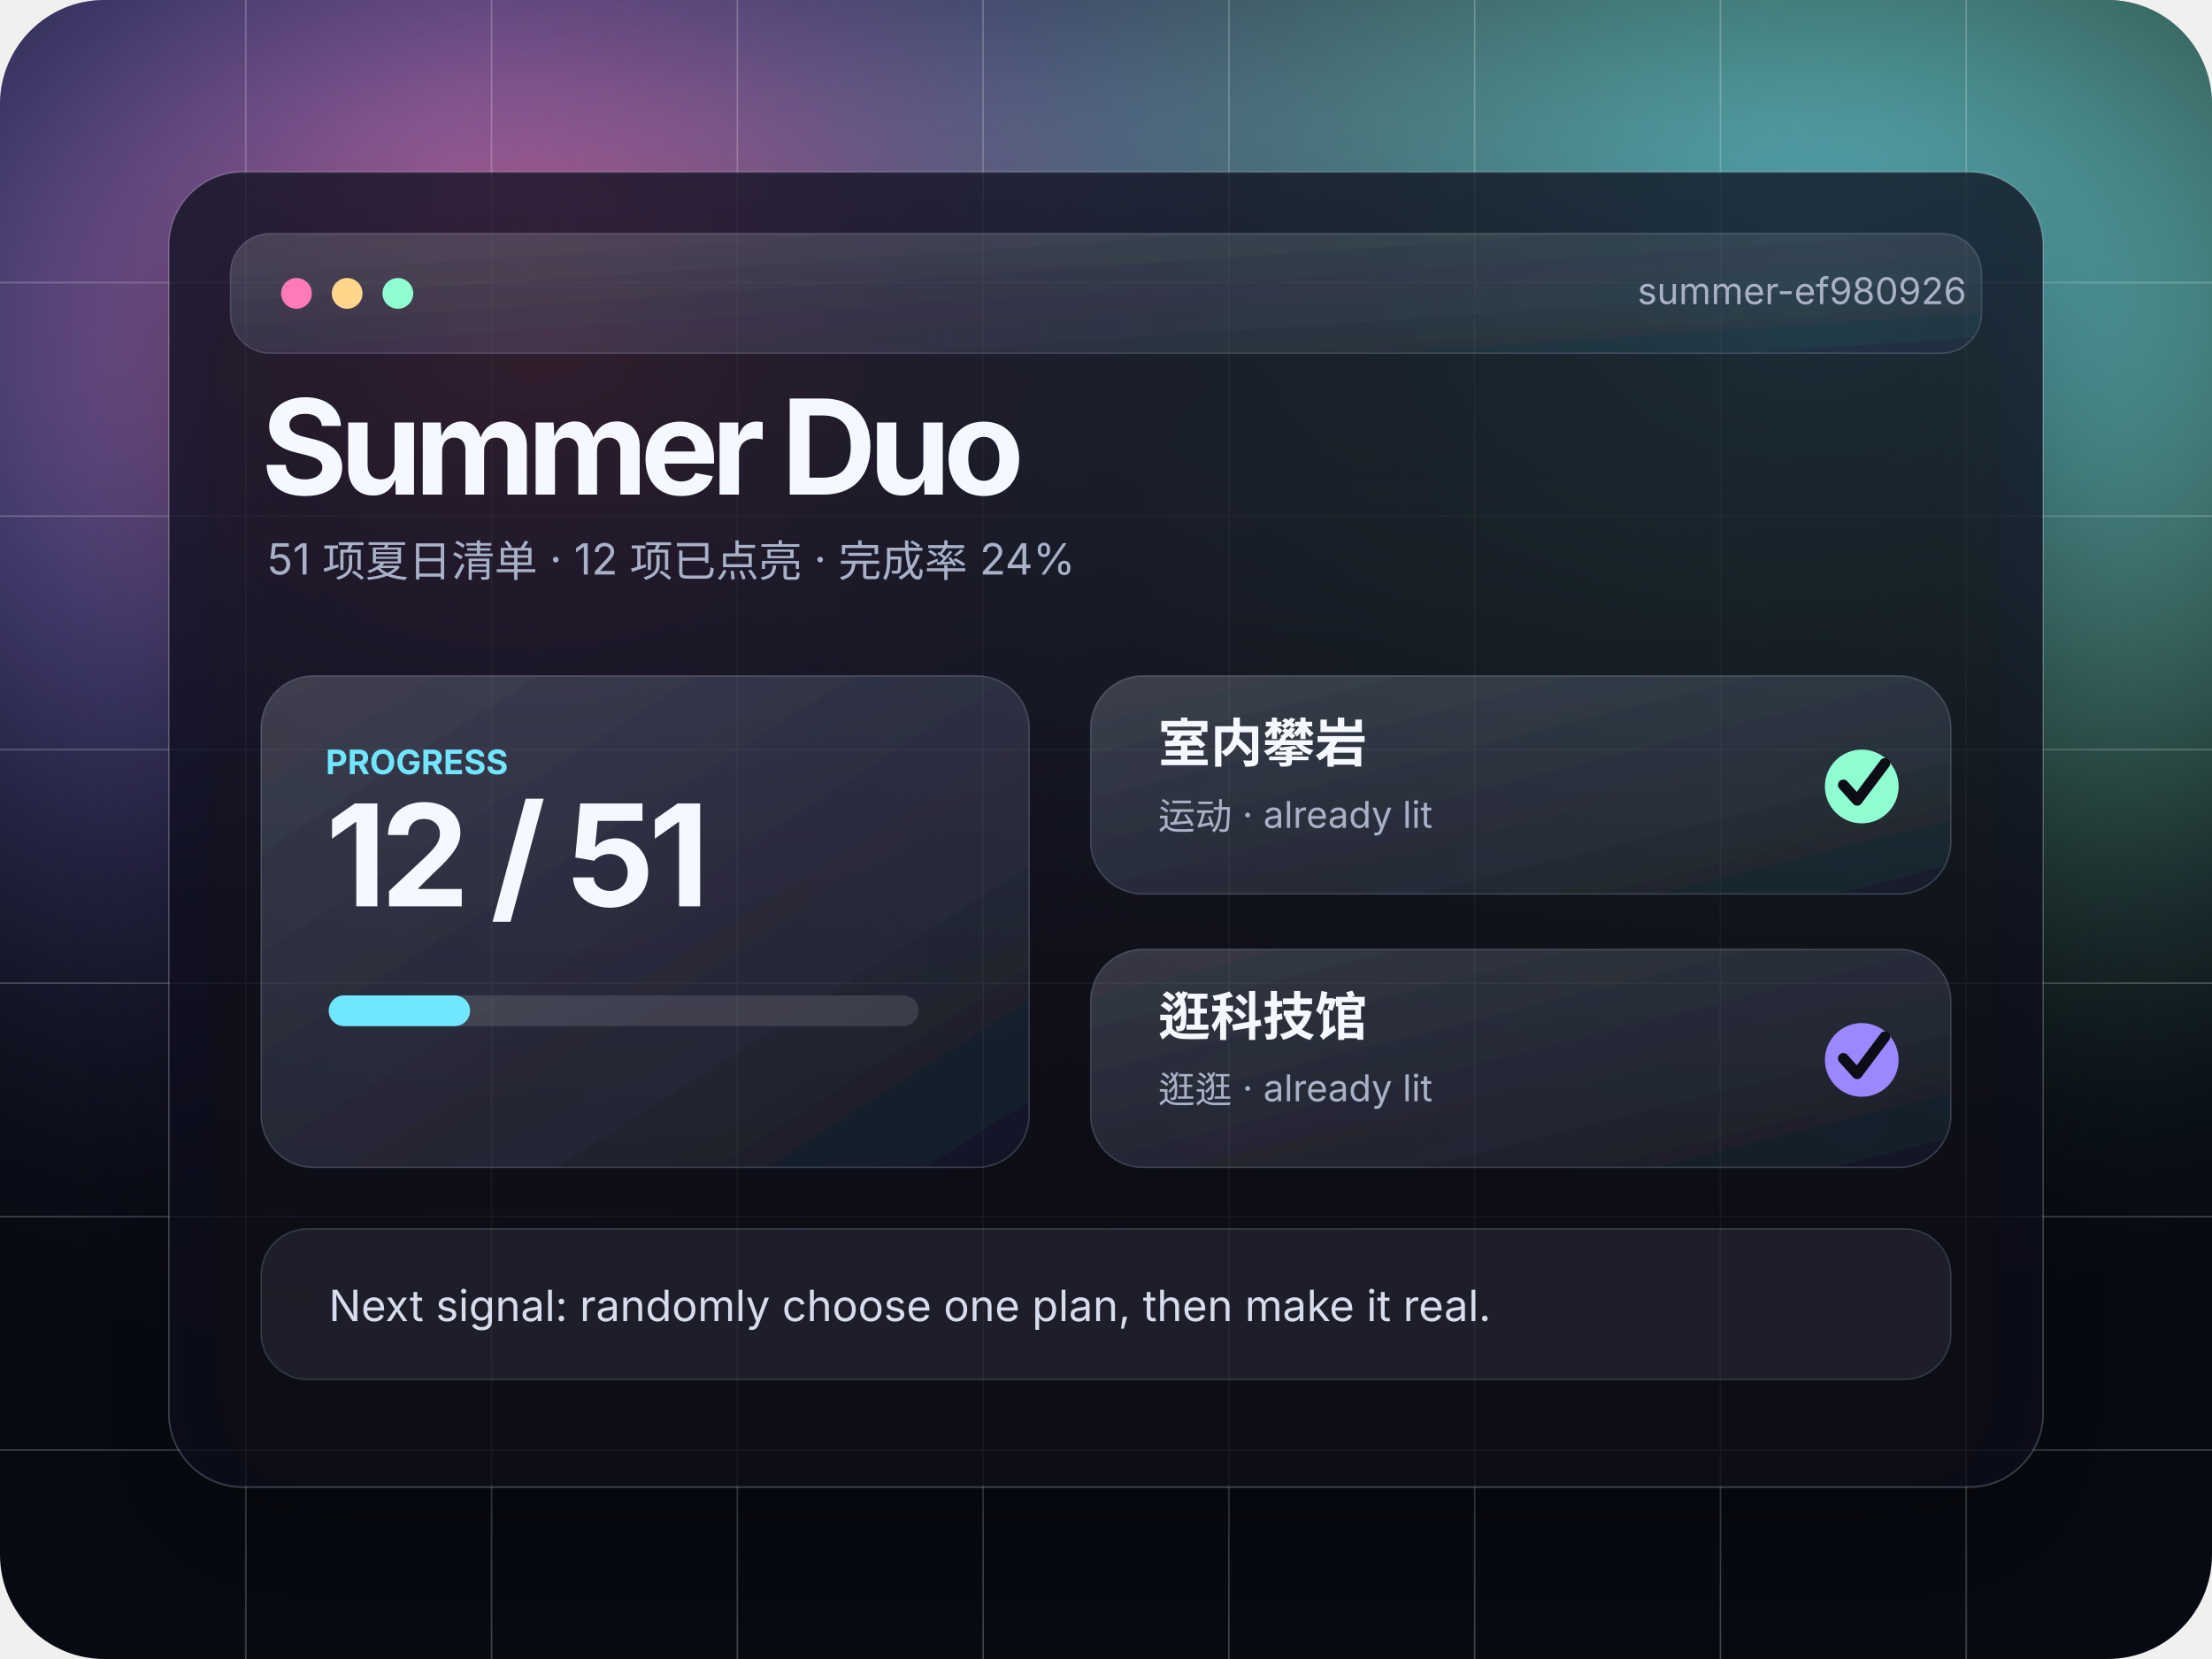
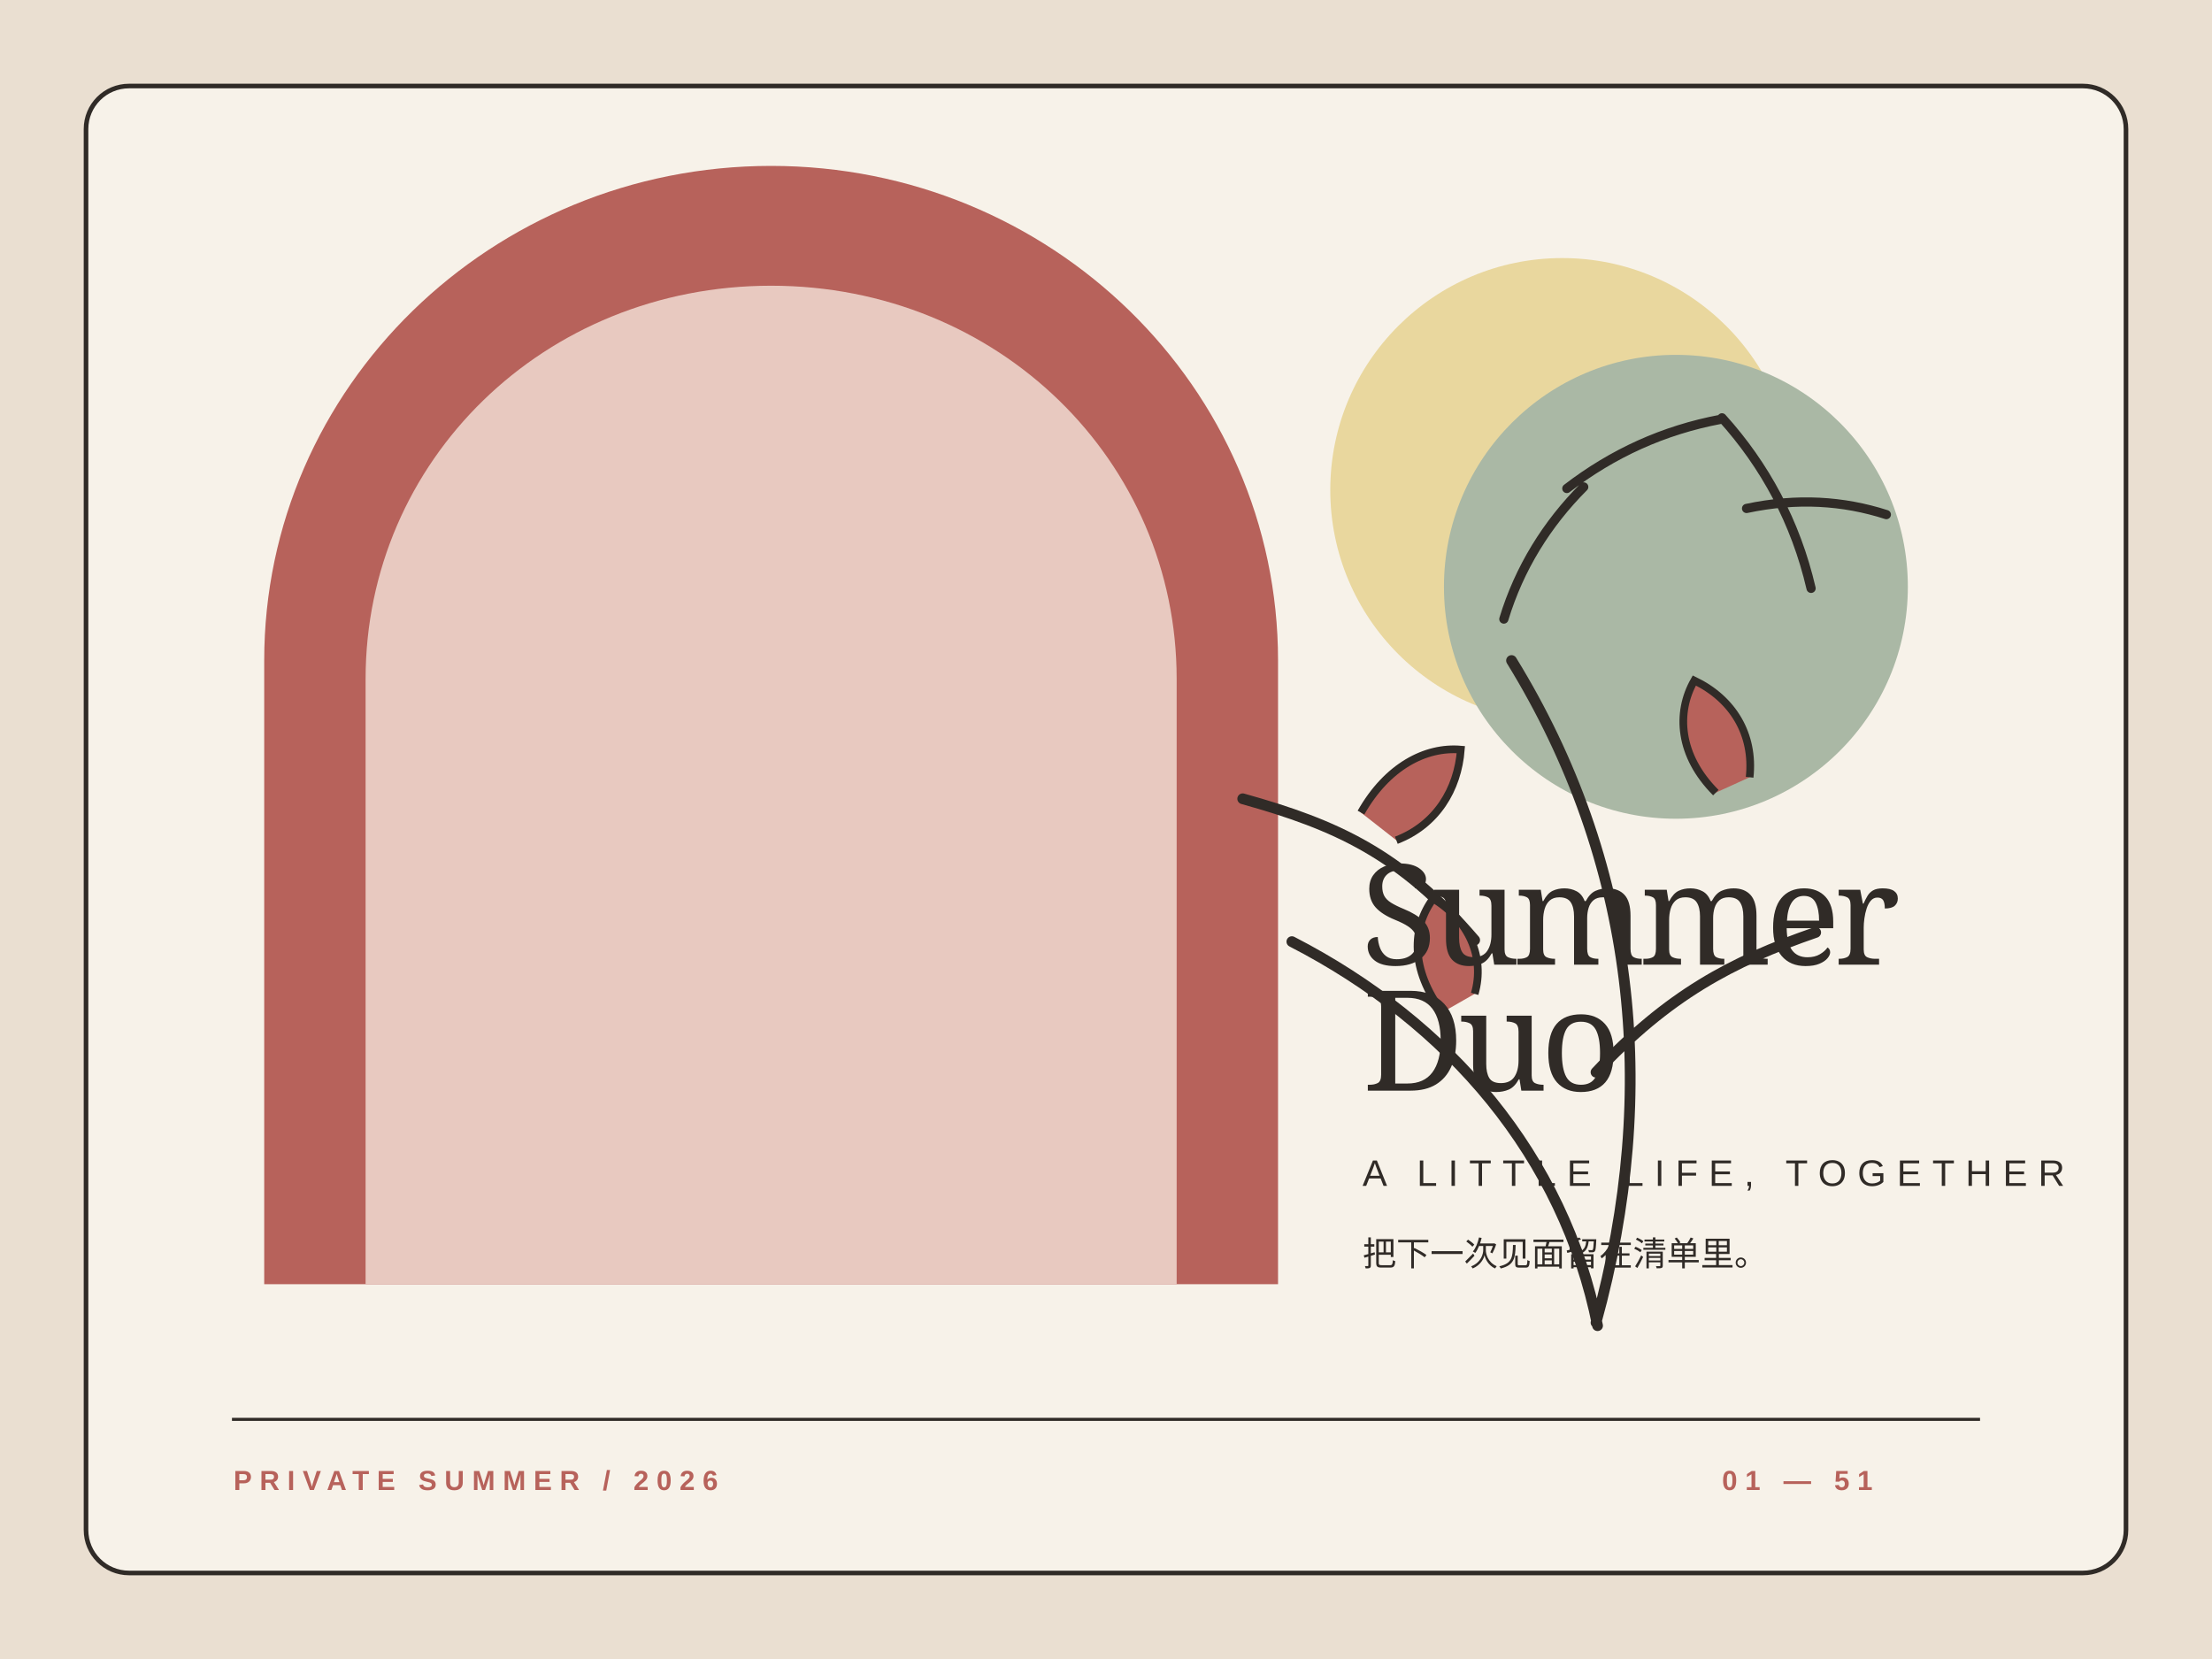
<svg xmlns="http://www.w3.org/2000/svg" width="1440" height="1080" viewBox="0 0 1440 1080" role="img" aria-labelledby="title desc">
-   <defs>
-     <radialGradient id="g1" cx="25%" cy="20%" r="65%">
-       <stop offset="0" stop-color="#ff7ab6" stop-opacity=".9" />
-       <stop offset=".45" stop-color="#9b87ff" stop-opacity=".34" />
-       <stop offset="1" stop-color="#070a12" stop-opacity="0" />
-     </radialGradient>
-     <radialGradient id="g2" cx="82%" cy="18%" r="62%">
-       <stop offset="0" stop-color="#70e6ff" stop-opacity=".8" />
-       <stop offset=".55" stop-color="#8fffd2" stop-opacity=".22" />
-       <stop offset="1" stop-color="#070a12" stop-opacity="0" />
-     </radialGradient>
-     <linearGradient id="card" x1="0" y1="0" x2="1" y2="1">
-       <stop offset="0" stop-color="#ffffff" stop-opacity=".16" />
-       <stop offset="1" stop-color="#ffffff" stop-opacity=".045" />
-     </linearGradient>
-     <filter id="shadow" x="-20%" y="-20%" width="140%" height="140%">
-       <feDropShadow dx="0" dy="34" stdDeviation="42" flood-color="#000000" flood-opacity=".42" />
-     </filter>
-   </defs>
-   <rect width="1440" height="1080" rx="68" fill="#070a12" />
-   <rect width="1440" height="1080" rx="68" fill="url(#g1)" />
-   <rect width="1440" height="1080" rx="68" fill="url(#g2)" />
-   <g opacity=".23">
-     <path d="M0 184H1440M0 336H1440M0 488H1440M0 640H1440M0 792H1440M0 944H1440" stroke="#fff" />
-     <path d="M160 0V1080M320 0V1080M480 0V1080M640 0V1080M800 0V1080M960 0V1080M1120 0V1080M1280 0V1080" stroke="#fff" />
+   <rect width="1440" height="1080" fill="#eadfd1" />
+   <rect x="56" y="56" width="1328" height="968" rx="28" fill="#f7f2e9" stroke="#302b27" stroke-width="3" />
+   <path d="M172 836V430c0-178 148-322 330-322s330 144 330 322v406Z" fill="#b7625b" />
+   <path d="M238 836V442c0-142 116-256 264-256s264 114 264 256v394Z" fill="#e8c9c0" />
+   <circle cx="1017" cy="319" r="151" fill="#e9d79e" />
+   <circle cx="1091" cy="382" r="151" fill="#aab8a5" />
+   <path d="M1039 861c42-152 25-301-55-431M1040 863c-22-110-96-197-199-250M1039 698c47-50 88-72 143-91M960 612c-48-56-90-75-151-92" fill="none" stroke="#302b27" stroke-width="7" stroke-linecap="round" />
+   <path d="M886 529c17-30 42-43 65-41-2 26-16 49-42 59M1117 516c-24-24-26-52-14-73 25 12 39 35 36 63M939 659c-21-28-20-55-6-74 23 14 34 38 27 62" fill="#b7625b" stroke="#302b27" stroke-width="5" />
+   <path d="M1121 272c28 31 48 68 58 111M1120 273c-37 7-70 22-100 45M1137 331c33-7 63-5 91 4M1031 317c-24 24-42 53-52 86" fill="none" stroke="#302b27" stroke-width="6" stroke-linecap="round" />
+   <g fill="#302b27" font-family="Georgia, 'Songti SC', serif">
+     <text x="886" y="628" font-size="91" letter-spacing="-4">Summer</text>
+     <text x="887" y="710" font-size="91" letter-spacing="-4">Duo</text>
  </g>
-   <g filter="url(#shadow)">
-     <rect x="110" y="112" width="1220" height="856" rx="48" fill="#0b1020" fill-opacity=".74" stroke="#ffffff" stroke-opacity=".18" />
-     <rect x="150" y="152" width="1140" height="78" rx="26" fill="url(#card)" stroke="#ffffff" stroke-opacity=".14" />
-     <circle cx="193" cy="191" r="10" fill="#ff7ab6" />
-     <circle cx="226" cy="191" r="10" fill="#ffd68a" />
-     <circle cx="259" cy="191" r="10" fill="#8fffd2" />
-     <text x="1066" y="198" fill="#a9b1c7" font-family="Inter, Arial, sans-serif" font-size="24">summer-ef980926</text>
-     <text x="170" y="322" fill="#f6f8ff" font-family="Inter, Arial, sans-serif" font-size="86" font-weight="700" letter-spacing="-5">Summer Duo</text>
-     <text x="174" y="374" fill="#a9b1c7" font-family="Inter, Arial, sans-serif" font-size="28">51 项夏日清单 · 12 项已点亮 · 完成率 24%</text>
-     <rect x="170" y="440" width="500" height="320" rx="34" fill="url(#card)" stroke="#ffffff" stroke-opacity=".16" />
-     <text x="212" y="504" fill="#70e6ff" font-family="Inter, Arial, sans-serif" font-size="22" font-weight="700">PROGRESS</text>
-     <text x="212" y="590" fill="#f6f8ff" font-family="Inter, Arial, sans-serif" font-size="92" font-weight="700" letter-spacing="-4">12 / 51</text>
-     <rect x="214" y="648" width="384" height="20" rx="10" fill="#ffffff" fill-opacity=".12" />
-     <rect x="214" y="648" width="92" height="20" rx="10" fill="#70e6ff" />
-     <rect x="710" y="440" width="560" height="142" rx="34" fill="url(#card)" stroke="#ffffff" stroke-opacity=".16" />
-     <text x="754" y="496" fill="#f6f8ff" font-family="Inter, Arial, sans-serif" font-size="34" font-weight="700">室内攀岩</text>
-     <text x="754" y="540" fill="#a9b1c7" font-family="Inter, Arial, sans-serif" font-size="24">运动 · already lit</text>
-     <circle cx="1212" cy="512" r="24" fill="#8fffd2" />
-     <path d="M1200 511l9 10 18-24" fill="none" stroke="#071018" stroke-width="7" stroke-linecap="round" stroke-linejoin="round" />
-     <rect x="710" y="618" width="560" height="142" rx="34" fill="url(#card)" stroke="#ffffff" stroke-opacity=".16" />
-     <text x="754" y="674" fill="#f6f8ff" font-family="Inter, Arial, sans-serif" font-size="34" font-weight="700">逛科技馆</text>
-     <text x="754" y="718" fill="#a9b1c7" font-family="Inter, Arial, sans-serif" font-size="24">逛逛 · already lit</text>
-     <circle cx="1212" cy="690" r="24" fill="#9b87ff" />
-     <path d="M1200 689l9 10 18-24" fill="none" stroke="#071018" stroke-width="7" stroke-linecap="round" stroke-linejoin="round" />
-     <rect x="170" y="800" width="1100" height="98" rx="30" fill="#ffffff" fill-opacity=".07" stroke="#ffffff" stroke-opacity=".14" />
-     <text x="214" y="860" fill="#d8dded" font-family="Inter, Arial, sans-serif" font-size="28">Next signal: randomly choose one plan, then make it real.</text>
+   <g fill="#302b27" font-family="Arial, 'Microsoft YaHei', sans-serif">
+     <text x="887" y="772" font-size="24" letter-spacing="7">A LITTLE LIFE, TOGETHER</text>
+     <text x="887" y="824" font-size="22">把下一次见面留在清单里。</text>
+   </g>
+   <path d="M151 924h1138" stroke="#302b27" stroke-width="2" />
+   <g fill="#b7625b" font-family="Arial, sans-serif" font-size="18" font-weight="700" letter-spacing="5">
+     <text x="152" y="970">PRIVATE SUMMER / 2026</text>
+     <text x="1121" y="970">01 — 51</text>
  </g>
</svg>
